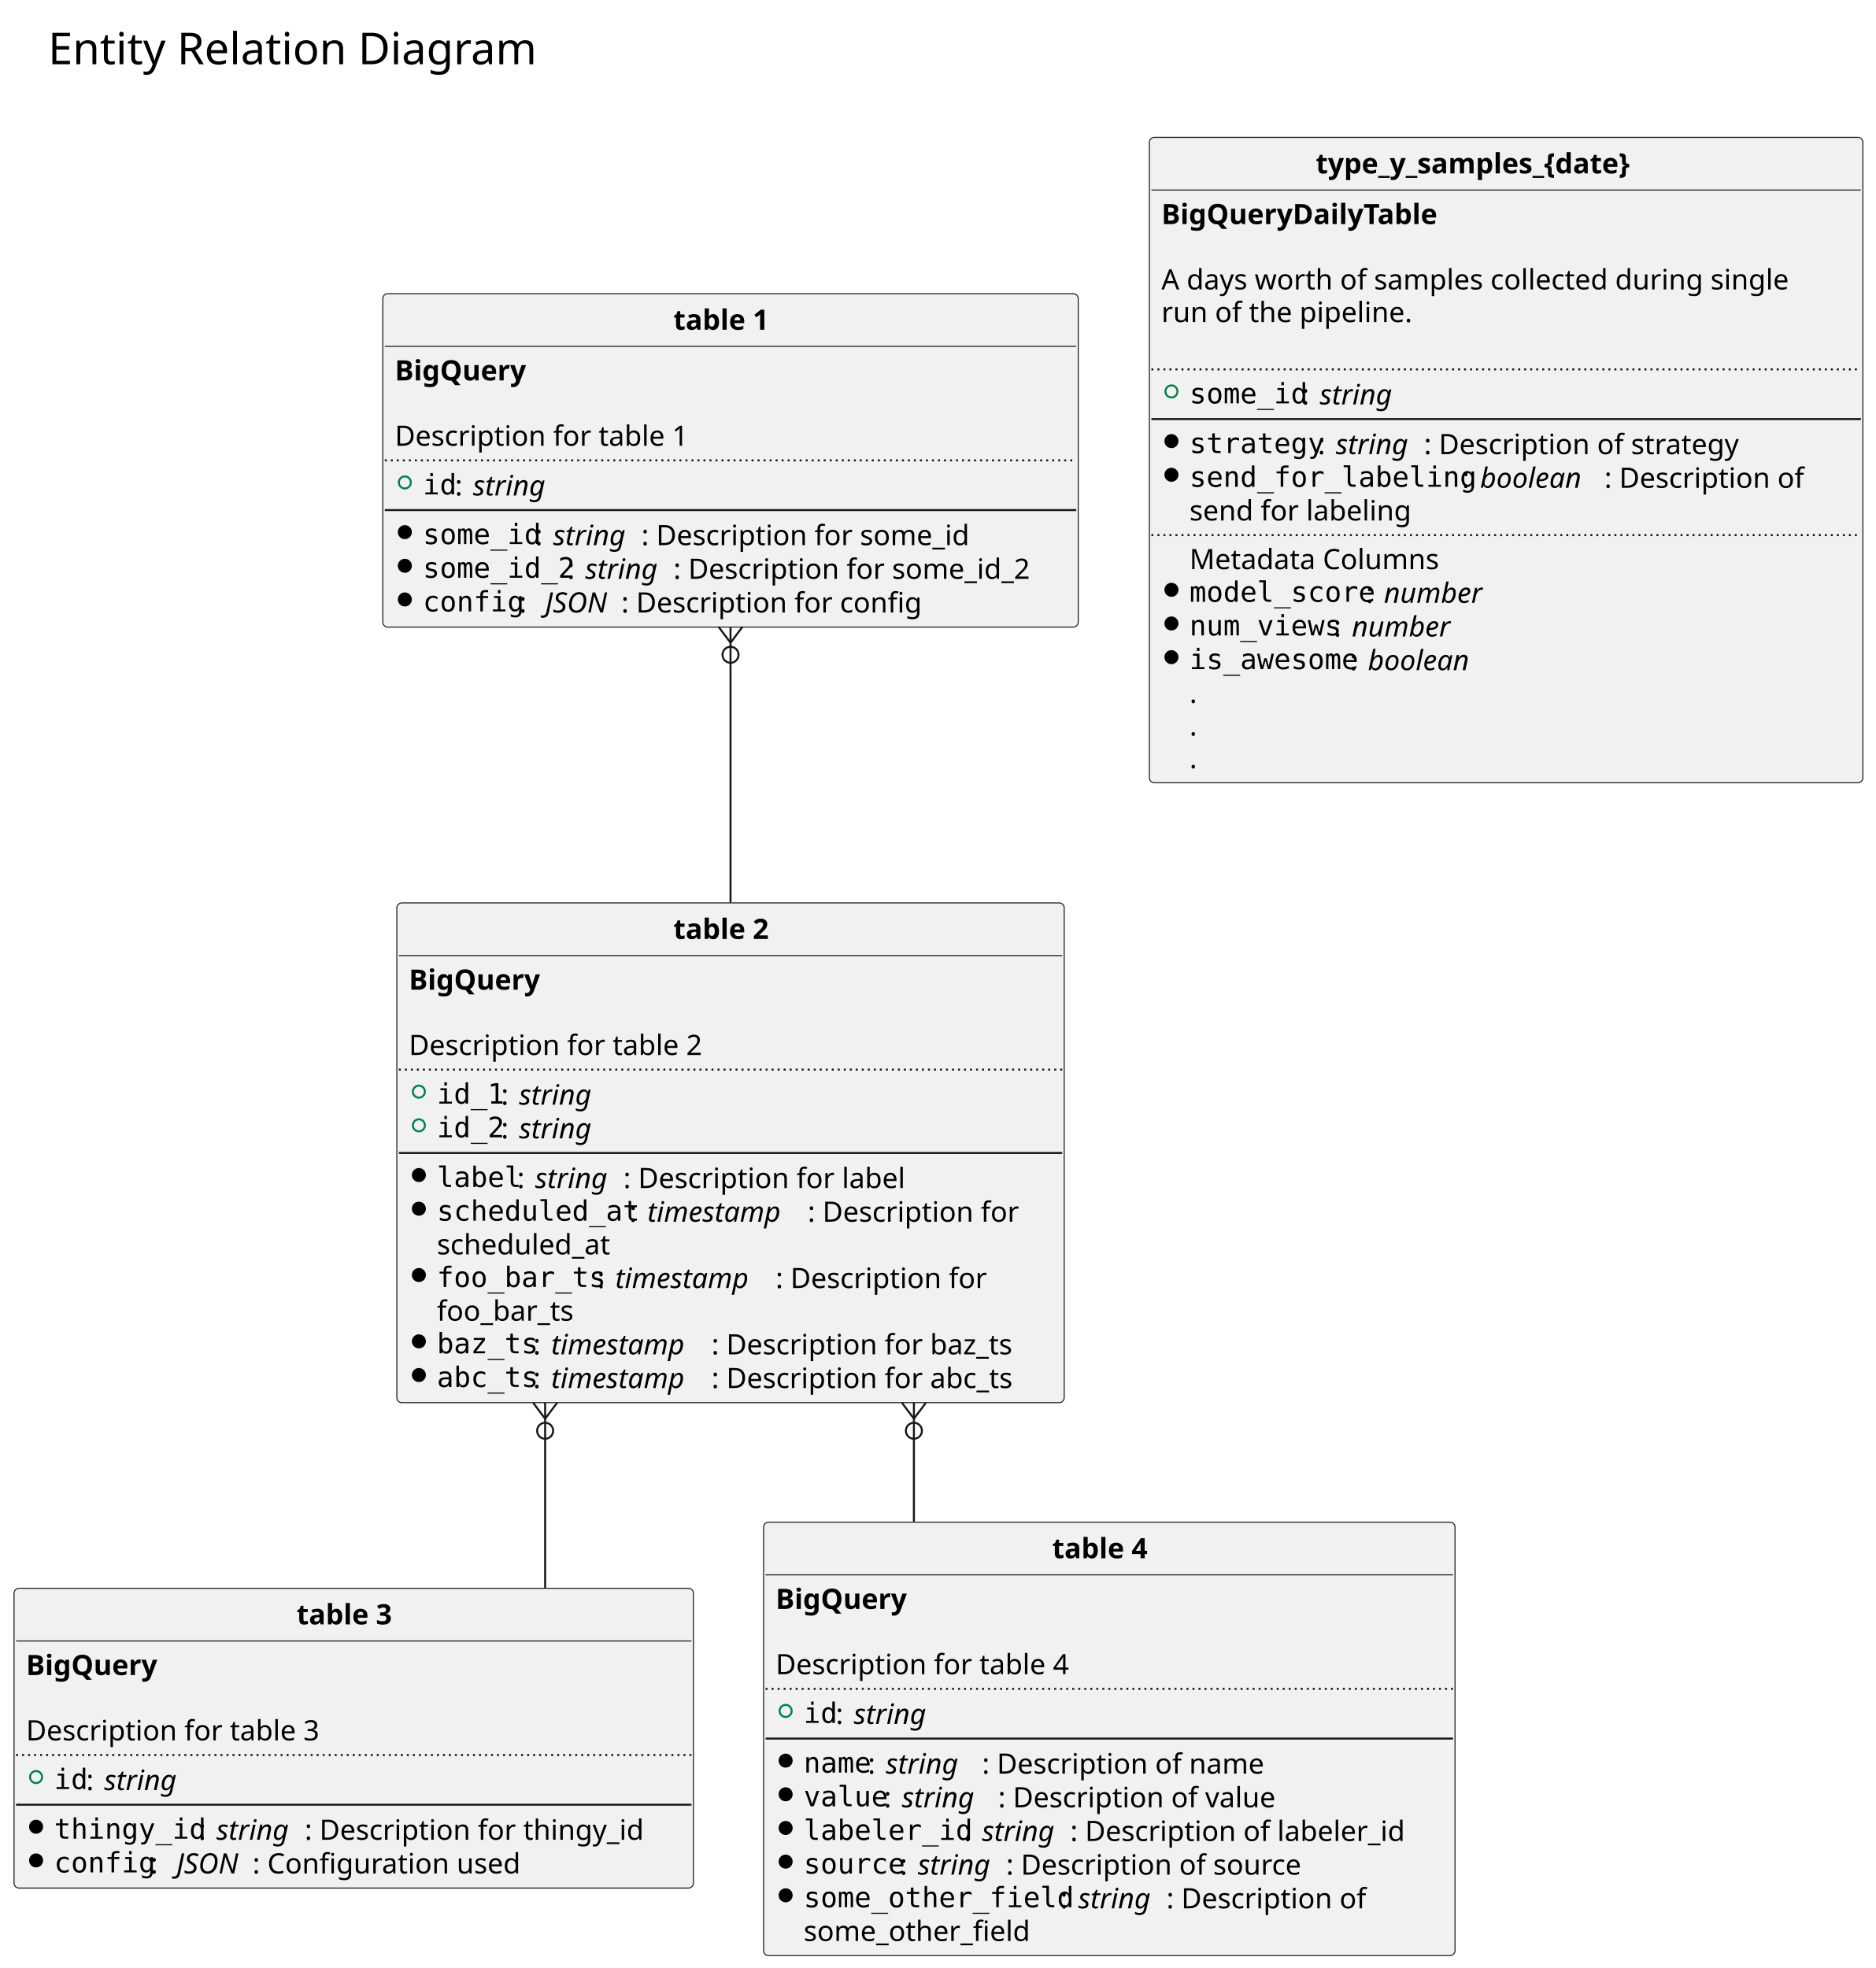
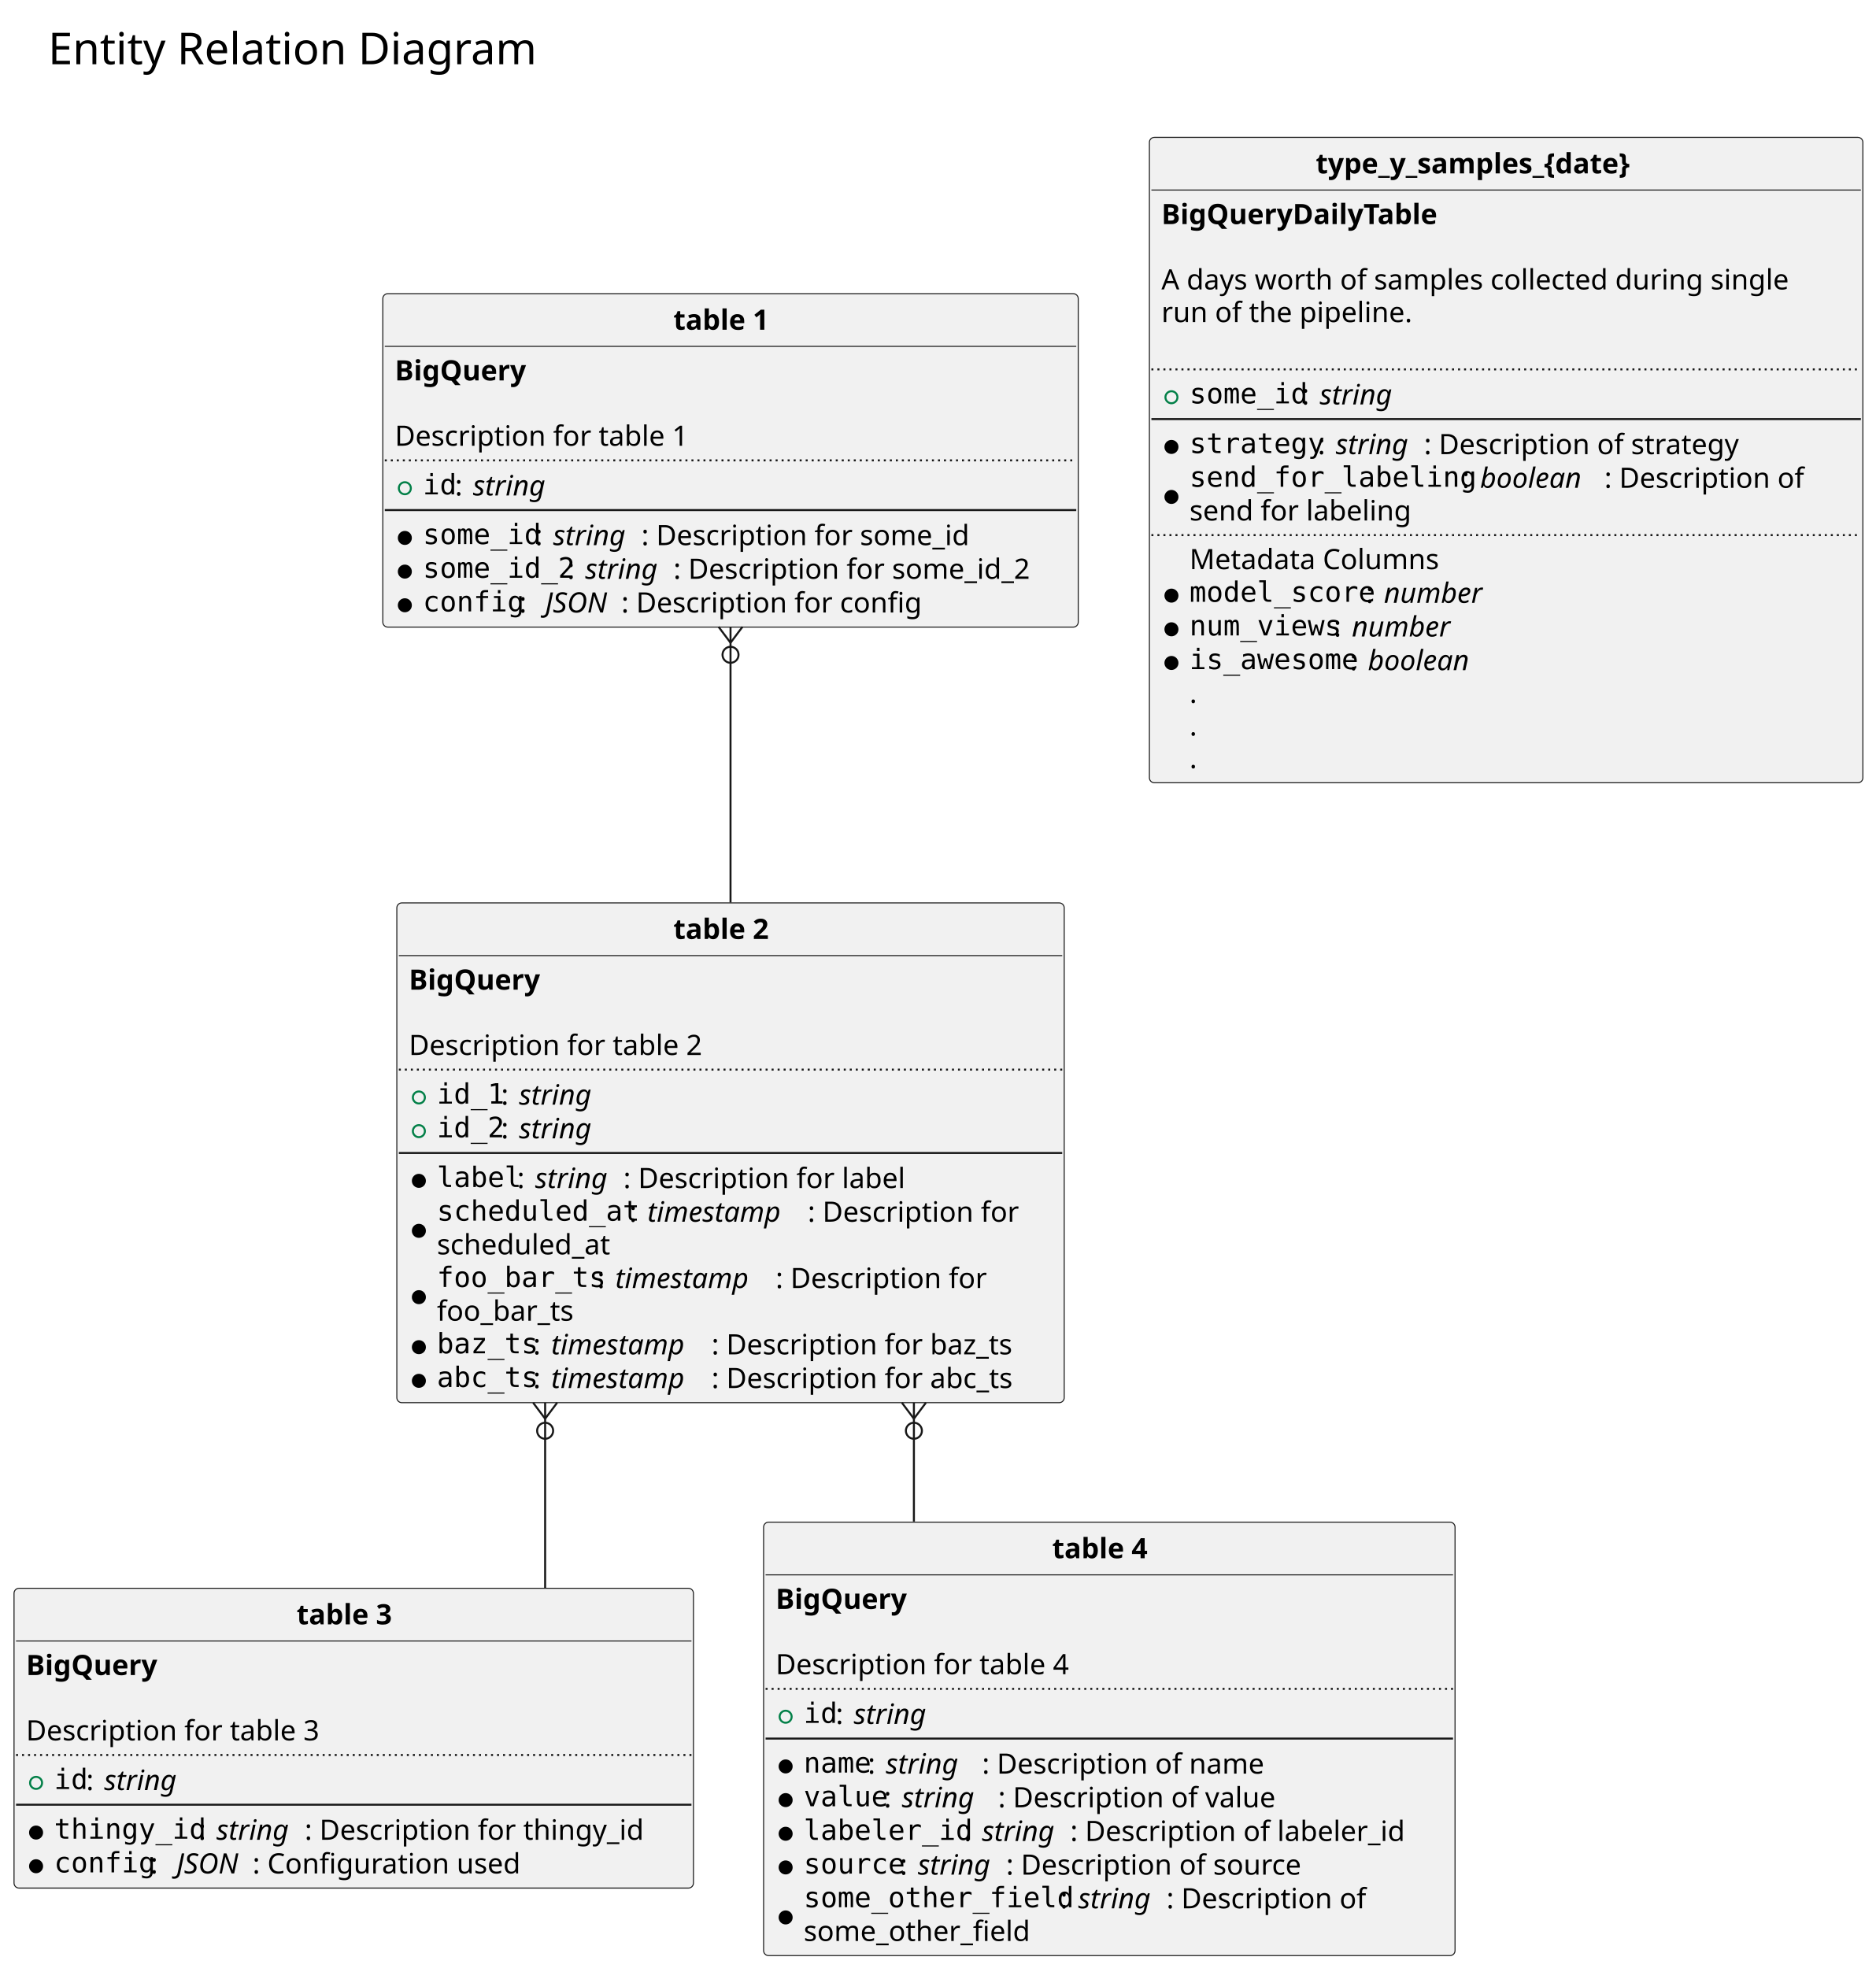
<svg xmlns="http://www.w3.org/2000/svg" contentStyleType="text/css" height="982px" preserveAspectRatio="none" style="width:936px;height:982px;background:#FFFFFF;" version="1.1" viewBox="0 0 936 982" width="936px" zoomAndPan="magnify">
  <defs />
  <g>
-     <rect height="60.531" style="stroke:#00000000;stroke-width:1.0;fill:none;" width="289" x="0" y="0" />
    <text fill="#888888" font-family="sans-serif" font-size="10" lengthAdjust="spacing" textLength="3" x="286" y="9.282"> </text>
    <text fill="#000000" font-family="sans-serif" font-size="22" lengthAdjust="spacing" textLength="265" x="24" y="32.062">Entity Relation Diagram</text>
    <text fill="#888888" font-family="sans-serif" font-size="10" lengthAdjust="spacing" textLength="3" x="286" y="46.532"> </text>
    <text fill="#888888" font-family="sans-serif" font-size="10" lengthAdjust="spacing" textLength="3" x="286" y="58.173"> </text>
    <g id="elem_**table 1**">
      <rect codeLine="61" fill="#F1F1F1" height="166.387" id="**table 1**" rx="2.5" ry="2.5" style="stroke:#181818;stroke-width:0.5;" width="347" x="191" y="146.531" />
      <text fill="#000000" font-family="sans-serif" font-size="14" font-weight="bold" lengthAdjust="spacing" textLength="57" x="336" y="164.526">table 1</text>
      <line style="stroke:#181818;stroke-width:0.5;" x1="192" x2="537" y1="172.828" y2="172.828" />
      <text fill="#000000" font-family="sans-serif" font-size="14" font-weight="bold" lengthAdjust="spacing" textLength="73" x="197" y="189.823">BigQuery</text>
      <text fill="#000000" font-family="sans-serif" font-size="14" lengthAdjust="spacing" textLength="4" x="197" y="206.12"> </text>
      <text fill="#000000" font-family="sans-serif" font-size="14" lengthAdjust="spacing" textLength="164" x="197" y="222.417">Description for table 1</text>
      <line style="stroke:#181818;stroke-width:1.0;stroke-dasharray:1.0,2.0;" x1="192" x2="537" y1="229.719" y2="229.719" />
-       <ellipse cx="202" cy="240.719" fill="none" rx="3" ry="3" style="stroke:#038048;stroke-width:1.0;" />
+       <ellipse cx="202" cy="243.619" fill="none" rx="3" ry="3" style="stroke:#038048;stroke-width:1.0;" />
      <text fill="#000000" font-family="monospace" font-size="14" lengthAdjust="spacing" textLength="16" x="211" y="246.683">id</text>
      <text fill="#000000" font-family="sans-serif" font-size="14" lengthAdjust="spacing" textLength="5" x="227" y="247.217">:</text>
      <text fill="#000000" font-family="sans-serif" font-size="14" font-style="italic" lengthAdjust="spacing" textLength="40" x="236" y="247.217">string</text>
      <line style="stroke:#181818;stroke-width:1.0;" x1="192" x2="537" y1="254.519" y2="254.519" />
-       <ellipse cx="202" cy="265.519" fill="#000000" rx="3" ry="3" style="stroke:#000000;stroke-width:1.0;" />
+       <ellipse cx="202" cy="268.419" fill="#000000" rx="3" ry="3" style="stroke:#000000;stroke-width:1.0;" />
      <text fill="#000000" font-family="monospace" font-size="14" lengthAdjust="spacing" textLength="56" x="211" y="271.483">some_id</text>
      <text fill="#000000" font-family="sans-serif" font-size="14" lengthAdjust="spacing" textLength="5" x="267" y="272.017">:</text>
      <text fill="#000000" font-family="sans-serif" font-size="14" font-style="italic" lengthAdjust="spacing" textLength="40" x="276" y="272.017">string</text>
      <text fill="#000000" font-family="sans-serif" font-size="14" lengthAdjust="spacing" textLength="181" x="320" y="272.017">: Description for some_id</text>
-       <ellipse cx="202" cy="282.319" fill="#000000" rx="3" ry="3" style="stroke:#000000;stroke-width:1.0;" />
+       <ellipse cx="202" cy="285.219" fill="#000000" rx="3" ry="3" style="stroke:#000000;stroke-width:1.0;" />
      <text fill="#000000" font-family="monospace" font-size="14" lengthAdjust="spacing" textLength="72" x="211" y="288.283">some_id_2</text>
      <text fill="#000000" font-family="sans-serif" font-size="14" lengthAdjust="spacing" textLength="5" x="283" y="288.817">:</text>
      <text fill="#000000" font-family="sans-serif" font-size="14" font-style="italic" lengthAdjust="spacing" textLength="40" x="292" y="288.817">string</text>
      <text fill="#000000" font-family="sans-serif" font-size="14" lengthAdjust="spacing" textLength="196" x="336" y="288.817">: Description for some_id_2</text>
-       <ellipse cx="202" cy="299.118" fill="#000000" rx="3" ry="3" style="stroke:#000000;stroke-width:1.0;" />
+       <ellipse cx="202" cy="302.019" fill="#000000" rx="3" ry="3" style="stroke:#000000;stroke-width:1.0;" />
      <text fill="#000000" font-family="monospace" font-size="14" lengthAdjust="spacing" textLength="48" x="211" y="305.082">config</text>
      <text fill="#000000" font-family="sans-serif" font-size="14" lengthAdjust="spacing" textLength="5" x="259" y="305.617">:</text>
      <text fill="#000000" font-family="sans-serif" font-size="14" font-style="italic" lengthAdjust="spacing" textLength="34" x="272" y="305.617">JSON</text>
      <text fill="#000000" font-family="sans-serif" font-size="14" lengthAdjust="spacing" textLength="167" x="310" y="305.617">: Description for config</text>
    </g>
    <g id="elem_**table 2**">
      <rect codeLine="73" fill="#F1F1F1" height="249.381" id="**table 2**" rx="2.5" ry="2.5" style="stroke:#181818;stroke-width:0.5;" width="333" x="198" y="450.531" />
      <text fill="#000000" font-family="sans-serif" font-size="14" font-weight="bold" lengthAdjust="spacing" textLength="57" x="336" y="468.526">table 2</text>
      <line style="stroke:#181818;stroke-width:0.5;" x1="199" x2="530" y1="476.828" y2="476.828" />
      <text fill="#000000" font-family="sans-serif" font-size="14" font-weight="bold" lengthAdjust="spacing" textLength="73" x="204" y="493.823">BigQuery</text>
      <text fill="#000000" font-family="sans-serif" font-size="14" lengthAdjust="spacing" textLength="4" x="204" y="510.12"> </text>
      <text fill="#000000" font-family="sans-serif" font-size="14" lengthAdjust="spacing" textLength="163" x="204" y="526.417">Description for table 2</text>
      <line style="stroke:#181818;stroke-width:1.0;stroke-dasharray:1.0,2.0;" x1="199" x2="530" y1="533.719" y2="533.719" />
-       <ellipse cx="209" cy="544.719" fill="none" rx="3" ry="3" style="stroke:#038048;stroke-width:1.0;" />
+       <ellipse cx="209" cy="547.619" fill="none" rx="3" ry="3" style="stroke:#038048;stroke-width:1.0;" />
      <text fill="#000000" font-family="monospace" font-size="14" lengthAdjust="spacing" textLength="32" x="218" y="550.683">id_1</text>
      <text fill="#000000" font-family="sans-serif" font-size="14" lengthAdjust="spacing" textLength="5" x="250" y="551.217">:</text>
      <text fill="#000000" font-family="sans-serif" font-size="14" font-style="italic" lengthAdjust="spacing" textLength="40" x="259" y="551.217">string</text>
-       <ellipse cx="209" cy="561.519" fill="none" rx="3" ry="3" style="stroke:#038048;stroke-width:1.0;" />
+       <ellipse cx="209" cy="564.419" fill="none" rx="3" ry="3" style="stroke:#038048;stroke-width:1.0;" />
      <text fill="#000000" font-family="monospace" font-size="14" lengthAdjust="spacing" textLength="32" x="218" y="567.483">id_2</text>
      <text fill="#000000" font-family="sans-serif" font-size="14" lengthAdjust="spacing" textLength="5" x="250" y="568.017">:</text>
      <text fill="#000000" font-family="sans-serif" font-size="14" font-style="italic" lengthAdjust="spacing" textLength="40" x="259" y="568.017">string</text>
      <line style="stroke:#181818;stroke-width:1.0;" x1="199" x2="530" y1="575.319" y2="575.319" />
-       <ellipse cx="209" cy="586.319" fill="#000000" rx="3" ry="3" style="stroke:#000000;stroke-width:1.0;" />
+       <ellipse cx="209" cy="589.219" fill="#000000" rx="3" ry="3" style="stroke:#000000;stroke-width:1.0;" />
      <text fill="#000000" font-family="monospace" font-size="14" lengthAdjust="spacing" textLength="40" x="218" y="592.283">label</text>
      <text fill="#000000" font-family="sans-serif" font-size="14" lengthAdjust="spacing" textLength="5" x="258" y="592.817">:</text>
      <text fill="#000000" font-family="sans-serif" font-size="14" font-style="italic" lengthAdjust="spacing" textLength="40" x="267" y="592.817">string</text>
      <text fill="#000000" font-family="sans-serif" font-size="14" lengthAdjust="spacing" textLength="157" x="311" y="592.817">: Description for label</text>
-       <ellipse cx="209" cy="603.119" fill="#000000" rx="3" ry="3" style="stroke:#000000;stroke-width:1.0;" />
+       <ellipse cx="209" cy="614.167" fill="#000000" rx="3" ry="3" style="stroke:#000000;stroke-width:1.0;" />
      <text fill="#000000" font-family="monospace" font-size="14" lengthAdjust="spacing" textLength="96" x="218" y="609.082">scheduled_at</text>
      <text fill="#000000" font-family="sans-serif" font-size="14" lengthAdjust="spacing" textLength="5" x="314" y="609.617">:</text>
      <text fill="#000000" font-family="sans-serif" font-size="14" font-style="italic" lengthAdjust="spacing" textLength="76" x="323" y="609.617">timestamp</text>
      <text fill="#000000" font-family="sans-serif" font-size="14" lengthAdjust="spacing" textLength="118" x="403" y="609.617">: Description for</text>
      <text fill="#000000" font-family="sans-serif" font-size="14" lengthAdjust="spacing" textLength="94" x="218" y="625.914">scheduled_at</text>
-       <ellipse cx="209" cy="636.215" fill="#000000" rx="3" ry="3" style="stroke:#000000;stroke-width:1.0;" />
+       <ellipse cx="209" cy="647.264" fill="#000000" rx="3" ry="3" style="stroke:#000000;stroke-width:1.0;" />
      <text fill="#000000" font-family="monospace" font-size="14" lengthAdjust="spacing" textLength="80" x="218" y="642.179">foo_bar_ts</text>
      <text fill="#000000" font-family="sans-serif" font-size="14" lengthAdjust="spacing" textLength="5" x="298" y="642.713">:</text>
      <text fill="#000000" font-family="sans-serif" font-size="14" font-style="italic" lengthAdjust="spacing" textLength="76" x="307" y="642.713">timestamp</text>
      <text fill="#000000" font-family="sans-serif" font-size="14" lengthAdjust="spacing" textLength="118" x="387" y="642.713">: Description for</text>
      <text fill="#000000" font-family="sans-serif" font-size="14" lengthAdjust="spacing" textLength="76" x="218" y="659.01">foo_bar_ts</text>
-       <ellipse cx="209" cy="669.312" fill="#000000" rx="3" ry="3" style="stroke:#000000;stroke-width:1.0;" />
+       <ellipse cx="209" cy="672.212" fill="#000000" rx="3" ry="3" style="stroke:#000000;stroke-width:1.0;" />
      <text fill="#000000" font-family="monospace" font-size="14" lengthAdjust="spacing" textLength="48" x="218" y="675.276">baz_ts</text>
      <text fill="#000000" font-family="sans-serif" font-size="14" lengthAdjust="spacing" textLength="5" x="266" y="675.81">:</text>
      <text fill="#000000" font-family="sans-serif" font-size="14" font-style="italic" lengthAdjust="spacing" textLength="76" x="275" y="675.81">timestamp</text>
      <text fill="#000000" font-family="sans-serif" font-size="14" lengthAdjust="spacing" textLength="169" x="355" y="675.81">: Description for baz_ts</text>
-       <ellipse cx="209" cy="686.112" fill="#000000" rx="3" ry="3" style="stroke:#000000;stroke-width:1.0;" />
+       <ellipse cx="209" cy="689.012" fill="#000000" rx="3" ry="3" style="stroke:#000000;stroke-width:1.0;" />
      <text fill="#000000" font-family="monospace" font-size="14" lengthAdjust="spacing" textLength="48" x="218" y="692.076">abc_ts</text>
      <text fill="#000000" font-family="sans-serif" font-size="14" lengthAdjust="spacing" textLength="5" x="266" y="692.61">:</text>
      <text fill="#000000" font-family="sans-serif" font-size="14" font-style="italic" lengthAdjust="spacing" textLength="76" x="275" y="692.61">timestamp</text>
      <text fill="#000000" font-family="sans-serif" font-size="14" lengthAdjust="spacing" textLength="169" x="355" y="692.61">: Description for abc_ts</text>
    </g>
    <g id="elem_**table 3**">
      <rect codeLine="88" fill="#F1F1F1" height="149.587" id="**table 3**" rx="2.5" ry="2.5" style="stroke:#181818;stroke-width:0.5;" width="339" x="7" y="792.531" />
      <text fill="#000000" font-family="sans-serif" font-size="14" font-weight="bold" lengthAdjust="spacing" textLength="57" x="148" y="810.526">table 3</text>
      <line style="stroke:#181818;stroke-width:0.5;" x1="8" x2="345" y1="818.828" y2="818.828" />
      <text fill="#000000" font-family="sans-serif" font-size="14" font-weight="bold" lengthAdjust="spacing" textLength="73" x="13" y="835.823">BigQuery</text>
      <text fill="#000000" font-family="sans-serif" font-size="14" lengthAdjust="spacing" textLength="4" x="13" y="852.12"> </text>
      <text fill="#000000" font-family="sans-serif" font-size="14" lengthAdjust="spacing" textLength="164" x="13" y="868.417">Description for table 3</text>
      <line style="stroke:#181818;stroke-width:1.0;stroke-dasharray:1.0,2.0;" x1="8" x2="345" y1="875.719" y2="875.719" />
-       <ellipse cx="18" cy="886.719" fill="none" rx="3" ry="3" style="stroke:#038048;stroke-width:1.0;" />
+       <ellipse cx="18" cy="889.619" fill="none" rx="3" ry="3" style="stroke:#038048;stroke-width:1.0;" />
      <text fill="#000000" font-family="monospace" font-size="14" lengthAdjust="spacing" textLength="16" x="27" y="892.683">id</text>
      <text fill="#000000" font-family="sans-serif" font-size="14" lengthAdjust="spacing" textLength="5" x="43" y="893.217">:</text>
      <text fill="#000000" font-family="sans-serif" font-size="14" font-style="italic" lengthAdjust="spacing" textLength="40" x="52" y="893.217">string</text>
      <line style="stroke:#181818;stroke-width:1.0;" x1="8" x2="345" y1="900.519" y2="900.519" />
-       <ellipse cx="18" cy="911.519" fill="#000000" rx="3" ry="3" style="stroke:#000000;stroke-width:1.0;" />
+       <ellipse cx="18" cy="914.419" fill="#000000" rx="3" ry="3" style="stroke:#000000;stroke-width:1.0;" />
      <text fill="#000000" font-family="monospace" font-size="14" lengthAdjust="spacing" textLength="72" x="27" y="917.483">thingy_id</text>
      <text fill="#000000" font-family="sans-serif" font-size="14" lengthAdjust="spacing" textLength="5" x="99" y="918.017">:</text>
      <text fill="#000000" font-family="sans-serif" font-size="14" font-style="italic" lengthAdjust="spacing" textLength="40" x="108" y="918.017">string</text>
      <text fill="#000000" font-family="sans-serif" font-size="14" lengthAdjust="spacing" textLength="188" x="152" y="918.017">: Description for thingy_id</text>
-       <ellipse cx="18" cy="928.319" fill="#000000" rx="3" ry="3" style="stroke:#000000;stroke-width:1.0;" />
+       <ellipse cx="18" cy="931.219" fill="#000000" rx="3" ry="3" style="stroke:#000000;stroke-width:1.0;" />
      <text fill="#000000" font-family="monospace" font-size="14" lengthAdjust="spacing" textLength="48" x="27" y="934.283">config</text>
      <text fill="#000000" font-family="sans-serif" font-size="14" lengthAdjust="spacing" textLength="5" x="75" y="934.817">:</text>
      <text fill="#000000" font-family="sans-serif" font-size="14" font-style="italic" lengthAdjust="spacing" textLength="34" x="88" y="934.817">JSON</text>
      <text fill="#000000" font-family="sans-serif" font-size="14" lengthAdjust="spacing" textLength="144" x="126" y="934.817">: Configuration used</text>
    </g>
    <g id="elem_**type_y_samples_{date}**">
      <rect codeLine="99" fill="#F1F1F1" height="322.065" id="**type_y_samples_{date}**" rx="2.5" ry="2.5" style="stroke:#181818;stroke-width:0.5;" width="356" x="573.5" y="68.531" />
      <text fill="#000000" font-family="sans-serif" font-size="14" font-weight="bold" lengthAdjust="spacing" textLength="190" x="656.5" y="86.526">type_y_samples_{date}</text>
      <line style="stroke:#181818;stroke-width:0.5;" x1="574.5" x2="928.5" y1="94.828" y2="94.828" />
      <text fill="#000000" font-family="sans-serif" font-size="14" font-weight="bold" lengthAdjust="spacing" textLength="158" x="579.5" y="111.823">BigQueryDailyTable</text>
      <text fill="#000000" font-family="sans-serif" font-size="14" lengthAdjust="spacing" textLength="4" x="579.5" y="128.12"> </text>
      <text fill="#000000" font-family="sans-serif" font-size="14" lengthAdjust="spacing" textLength="340" x="579.5" y="144.417">A days worth of samples collected during single</text>
      <text fill="#000000" font-family="sans-serif" font-size="14" lengthAdjust="spacing" textLength="139" x="579.5" y="160.714">run of the pipeline.</text>
      <text fill="#000000" font-family="sans-serif" font-size="14" lengthAdjust="spacing" textLength="4" x="579.5" y="177.011"> </text>
      <line style="stroke:#181818;stroke-width:1.0;stroke-dasharray:1.0,2.0;" x1="574.5" x2="928.5" y1="184.312" y2="184.312" />
-       <ellipse cx="584.5" cy="195.312" fill="none" rx="3" ry="3" style="stroke:#038048;stroke-width:1.0;" />
+       <ellipse cx="584.5" cy="198.213" fill="none" rx="3" ry="3" style="stroke:#038048;stroke-width:1.0;" />
      <text fill="#000000" font-family="monospace" font-size="14" lengthAdjust="spacing" textLength="56" x="593.5" y="201.276">some_id</text>
      <text fill="#000000" font-family="sans-serif" font-size="14" lengthAdjust="spacing" textLength="5" x="649.5" y="201.811">:</text>
      <text fill="#000000" font-family="sans-serif" font-size="14" font-style="italic" lengthAdjust="spacing" textLength="40" x="658.5" y="201.811">string</text>
      <line style="stroke:#181818;stroke-width:1.0;" x1="574.5" x2="928.5" y1="209.112" y2="209.112" />
-       <ellipse cx="584.5" cy="220.112" fill="#000000" rx="3" ry="3" style="stroke:#000000;stroke-width:1.0;" />
+       <ellipse cx="584.5" cy="223.012" fill="#000000" rx="3" ry="3" style="stroke:#000000;stroke-width:1.0;" />
      <text fill="#000000" font-family="monospace" font-size="14" lengthAdjust="spacing" textLength="64" x="593.5" y="226.076">strategy</text>
      <text fill="#000000" font-family="sans-serif" font-size="14" lengthAdjust="spacing" textLength="5" x="657.5" y="226.611">:</text>
      <text fill="#000000" font-family="sans-serif" font-size="14" font-style="italic" lengthAdjust="spacing" textLength="40" x="666.5" y="226.611">string</text>
      <text fill="#000000" font-family="sans-serif" font-size="14" lengthAdjust="spacing" textLength="177" x="710.5" y="226.611">: Description of strategy</text>
-       <ellipse cx="584.5" cy="236.912" fill="#000000" rx="3" ry="3" style="stroke:#000000;stroke-width:1.0;" />
+       <ellipse cx="584.5" cy="247.961" fill="#000000" rx="3" ry="3" style="stroke:#000000;stroke-width:1.0;" />
      <text fill="#000000" font-family="monospace" font-size="14" lengthAdjust="spacing" textLength="136" x="593.5" y="242.876">send_for_labeling</text>
      <text fill="#000000" font-family="sans-serif" font-size="14" lengthAdjust="spacing" textLength="5" x="729.5" y="243.411">:</text>
      <text fill="#000000" font-family="sans-serif" font-size="14" font-style="italic" lengthAdjust="spacing" textLength="58" x="738.5" y="243.411">boolean</text>
      <text fill="#000000" font-family="sans-serif" font-size="14" lengthAdjust="spacing" textLength="112" x="800.5" y="243.411">: Description of</text>
      <text fill="#000000" font-family="sans-serif" font-size="14" lengthAdjust="spacing" textLength="120" x="593.5" y="259.707">send for labeling</text>
      <line style="stroke:#181818;stroke-width:1.0;stroke-dasharray:1.0,2.0;" x1="574.5" x2="928.5" y1="267.009" y2="267.009" />
      <text fill="#000000" font-family="sans-serif" font-size="14" lengthAdjust="spacing" textLength="133" x="593.5" y="284.004">Metadata Columns</text>
-       <ellipse cx="584.5" cy="294.306" fill="#000000" rx="3" ry="3" style="stroke:#000000;stroke-width:1.0;" />
+       <ellipse cx="584.5" cy="297.206" fill="#000000" rx="3" ry="3" style="stroke:#000000;stroke-width:1.0;" />
      <text fill="#000000" font-family="monospace" font-size="14" lengthAdjust="spacing" textLength="88" x="593.5" y="300.27">model_score</text>
      <text fill="#000000" font-family="sans-serif" font-size="14" lengthAdjust="spacing" textLength="5" x="681.5" y="300.804">:</text>
      <text fill="#000000" font-family="sans-serif" font-size="14" font-style="italic" lengthAdjust="spacing" textLength="56" x="690.5" y="300.804">number</text>
-       <ellipse cx="584.5" cy="311.106" fill="#000000" rx="3" ry="3" style="stroke:#000000;stroke-width:1.0;" />
+       <ellipse cx="584.5" cy="314.006" fill="#000000" rx="3" ry="3" style="stroke:#000000;stroke-width:1.0;" />
      <text fill="#000000" font-family="monospace" font-size="14" lengthAdjust="spacing" textLength="72" x="593.5" y="317.07">num_views</text>
      <text fill="#000000" font-family="sans-serif" font-size="14" lengthAdjust="spacing" textLength="5" x="665.5" y="317.604">:</text>
      <text fill="#000000" font-family="sans-serif" font-size="14" font-style="italic" lengthAdjust="spacing" textLength="56" x="674.5" y="317.604">number</text>
-       <ellipse cx="584.5" cy="327.906" fill="#000000" rx="3" ry="3" style="stroke:#000000;stroke-width:1.0;" />
+       <ellipse cx="584.5" cy="330.806" fill="#000000" rx="3" ry="3" style="stroke:#000000;stroke-width:1.0;" />
      <text fill="#000000" font-family="monospace" font-size="14" lengthAdjust="spacing" textLength="80" x="593.5" y="333.87">is_awesome</text>
      <text fill="#000000" font-family="sans-serif" font-size="14" lengthAdjust="spacing" textLength="5" x="673.5" y="334.404">:</text>
      <text fill="#000000" font-family="sans-serif" font-size="14" font-style="italic" lengthAdjust="spacing" textLength="58" x="682.5" y="334.404">boolean</text>
      <text fill="#000000" font-family="sans-serif" font-size="14" lengthAdjust="spacing" textLength="5" x="593.5" y="350.701">.</text>
      <text fill="#000000" font-family="sans-serif" font-size="14" lengthAdjust="spacing" textLength="5" x="593.5" y="366.998">.</text>
      <text fill="#000000" font-family="sans-serif" font-size="14" lengthAdjust="spacing" textLength="5" x="593.5" y="383.295">.</text>
    </g>
    <g id="elem_**table 4**">
      <rect codeLine="118" fill="#F1F1F1" height="216.284" id="**table 4**" rx="2.5" ry="2.5" style="stroke:#181818;stroke-width:0.5;" width="345" x="381" y="759.531" />
      <text fill="#000000" font-family="sans-serif" font-size="14" font-weight="bold" lengthAdjust="spacing" textLength="57" x="525" y="777.526">table 4</text>
      <line style="stroke:#181818;stroke-width:0.5;" x1="382" x2="725" y1="785.828" y2="785.828" />
      <text fill="#000000" font-family="sans-serif" font-size="14" font-weight="bold" lengthAdjust="spacing" textLength="73" x="387" y="802.823">BigQuery</text>
      <text fill="#000000" font-family="sans-serif" font-size="14" lengthAdjust="spacing" textLength="4" x="387" y="819.12"> </text>
      <text fill="#000000" font-family="sans-serif" font-size="14" lengthAdjust="spacing" textLength="163" x="387" y="835.417">Description for table 4</text>
      <line style="stroke:#181818;stroke-width:1.0;stroke-dasharray:1.0,2.0;" x1="382" x2="725" y1="842.719" y2="842.719" />
-       <ellipse cx="392" cy="853.719" fill="none" rx="3" ry="3" style="stroke:#038048;stroke-width:1.0;" />
+       <ellipse cx="392" cy="856.619" fill="none" rx="3" ry="3" style="stroke:#038048;stroke-width:1.0;" />
      <text fill="#000000" font-family="monospace" font-size="14" lengthAdjust="spacing" textLength="16" x="401" y="859.683">id</text>
      <text fill="#000000" font-family="sans-serif" font-size="14" lengthAdjust="spacing" textLength="5" x="417" y="860.217">:</text>
      <text fill="#000000" font-family="sans-serif" font-size="14" font-style="italic" lengthAdjust="spacing" textLength="40" x="426" y="860.217">string</text>
      <line style="stroke:#181818;stroke-width:1.0;" x1="382" x2="725" y1="867.519" y2="867.519" />
-       <ellipse cx="392" cy="878.519" fill="#000000" rx="3" ry="3" style="stroke:#000000;stroke-width:1.0;" />
+       <ellipse cx="392" cy="881.419" fill="#000000" rx="3" ry="3" style="stroke:#000000;stroke-width:1.0;" />
      <text fill="#000000" font-family="monospace" font-size="14" lengthAdjust="spacing" textLength="32" x="401" y="884.483">name</text>
      <text fill="#000000" font-family="sans-serif" font-size="14" lengthAdjust="spacing" textLength="5" x="433" y="885.017">:</text>
      <text fill="#000000" font-family="sans-serif" font-size="14" font-style="italic" lengthAdjust="spacing" textLength="40" x="442" y="885.017">string</text>
      <text fill="#000000" font-family="sans-serif" font-size="14" lengthAdjust="spacing" textLength="156" x="490" y="885.017">: Description of name</text>
-       <ellipse cx="392" cy="895.319" fill="#000000" rx="3" ry="3" style="stroke:#000000;stroke-width:1.0;" />
+       <ellipse cx="392" cy="898.219" fill="#000000" rx="3" ry="3" style="stroke:#000000;stroke-width:1.0;" />
      <text fill="#000000" font-family="monospace" font-size="14" lengthAdjust="spacing" textLength="40" x="401" y="901.283">value</text>
      <text fill="#000000" font-family="sans-serif" font-size="14" lengthAdjust="spacing" textLength="5" x="441" y="901.817">:</text>
      <text fill="#000000" font-family="sans-serif" font-size="14" font-style="italic" lengthAdjust="spacing" textLength="40" x="450" y="901.817">string</text>
      <text fill="#000000" font-family="sans-serif" font-size="14" lengthAdjust="spacing" textLength="153" x="498" y="901.817">: Description of value</text>
-       <ellipse cx="392" cy="912.119" fill="#000000" rx="3" ry="3" style="stroke:#000000;stroke-width:1.0;" />
+       <ellipse cx="392" cy="915.019" fill="#000000" rx="3" ry="3" style="stroke:#000000;stroke-width:1.0;" />
      <text fill="#000000" font-family="monospace" font-size="14" lengthAdjust="spacing" textLength="80" x="401" y="918.082">labeler_id</text>
      <text fill="#000000" font-family="sans-serif" font-size="14" lengthAdjust="spacing" textLength="5" x="481" y="918.617">:</text>
      <text fill="#000000" font-family="sans-serif" font-size="14" font-style="italic" lengthAdjust="spacing" textLength="40" x="490" y="918.617">string</text>
      <text fill="#000000" font-family="sans-serif" font-size="14" lengthAdjust="spacing" textLength="186" x="534" y="918.617">: Description of labeler_id</text>
-       <ellipse cx="392" cy="928.918" fill="#000000" rx="3" ry="3" style="stroke:#000000;stroke-width:1.0;" />
+       <ellipse cx="392" cy="931.818" fill="#000000" rx="3" ry="3" style="stroke:#000000;stroke-width:1.0;" />
      <text fill="#000000" font-family="monospace" font-size="14" lengthAdjust="spacing" textLength="48" x="401" y="934.882">source</text>
      <text fill="#000000" font-family="sans-serif" font-size="14" lengthAdjust="spacing" textLength="5" x="449" y="935.417">:</text>
      <text fill="#000000" font-family="sans-serif" font-size="14" font-style="italic" lengthAdjust="spacing" textLength="40" x="458" y="935.417">string</text>
      <text fill="#000000" font-family="sans-serif" font-size="14" lengthAdjust="spacing" textLength="163" x="502" y="935.417">: Description of source</text>
-       <ellipse cx="392" cy="945.718" fill="#000000" rx="3" ry="3" style="stroke:#000000;stroke-width:1.0;" />
+       <ellipse cx="392" cy="956.767" fill="#000000" rx="3" ry="3" style="stroke:#000000;stroke-width:1.0;" />
      <text fill="#000000" font-family="monospace" font-size="14" lengthAdjust="spacing" textLength="128" x="401" y="951.682">some_other_field</text>
      <text fill="#000000" font-family="sans-serif" font-size="14" lengthAdjust="spacing" textLength="5" x="529" y="952.217">:</text>
      <text fill="#000000" font-family="sans-serif" font-size="14" font-style="italic" lengthAdjust="spacing" textLength="40" x="538" y="952.217">string</text>
      <text fill="#000000" font-family="sans-serif" font-size="14" lengthAdjust="spacing" textLength="112" x="582" y="952.217">: Description of</text>
      <text fill="#000000" font-family="sans-serif" font-size="14" lengthAdjust="spacing" textLength="125" x="401" y="968.513">some_other_field</text>
    </g>
    <g id="link_**table 1**_**table 2**">
      <path codeLine="132" d="M364.5,320.727 C364.5,320.727 364.5,450.353 364.5,450.353 " fill="none" id="**table 1**-backto-**table 2**" style="stroke:#181818;stroke-width:1.0;" />
      <line style="stroke:#181818;stroke-width:1.0;" x1="364.5" x2="358.5" y1="320.727" y2="312.727" />
      <line style="stroke:#181818;stroke-width:1.0;" x1="364.5" x2="370.5" y1="320.727" y2="312.727" />
      <line style="stroke:#181818;stroke-width:1.0;" x1="364.5" x2="364.5" y1="320.727" y2="312.727" />
      <ellipse cx="364.5" cy="326.727" fill="none" rx="4" ry="4" style="stroke:#181818;stroke-width:1.0;" />
    </g>
    <g id="link_**table 2**_**table 3**">
      <path codeLine="133" d="M272,707.926 C272,707.926 272,792.518 272,792.518 " fill="none" id="**table 2**-backto-**table 3**" style="stroke:#181818;stroke-width:1.0;" />
      <line style="stroke:#181818;stroke-width:1.0;" x1="272" x2="266" y1="707.926" y2="699.926" />
      <line style="stroke:#181818;stroke-width:1.0;" x1="272" x2="278" y1="707.926" y2="699.926" />
      <line style="stroke:#181818;stroke-width:1.0;" x1="272" x2="272" y1="707.926" y2="699.926" />
      <ellipse cx="272" cy="713.926" fill="none" rx="4" ry="4" style="stroke:#181818;stroke-width:1.0;" />
    </g>
    <g id="link_**table 2**_**table 4**">
      <path codeLine="134" d="M456,707.926 C456,707.926 456,759.198 456,759.198 " fill="none" id="**table 2**-backto-**table 4**" style="stroke:#181818;stroke-width:1.0;" />
      <line style="stroke:#181818;stroke-width:1.0;" x1="456" x2="450" y1="707.926" y2="699.926" />
      <line style="stroke:#181818;stroke-width:1.0;" x1="456" x2="462" y1="707.926" y2="699.926" />
      <line style="stroke:#181818;stroke-width:1.0;" x1="456" x2="456" y1="707.926" y2="699.926" />
      <ellipse cx="456" cy="713.926" fill="none" rx="4" ry="4" style="stroke:#181818;stroke-width:1.0;" />
    </g>
  </g>
</svg>
